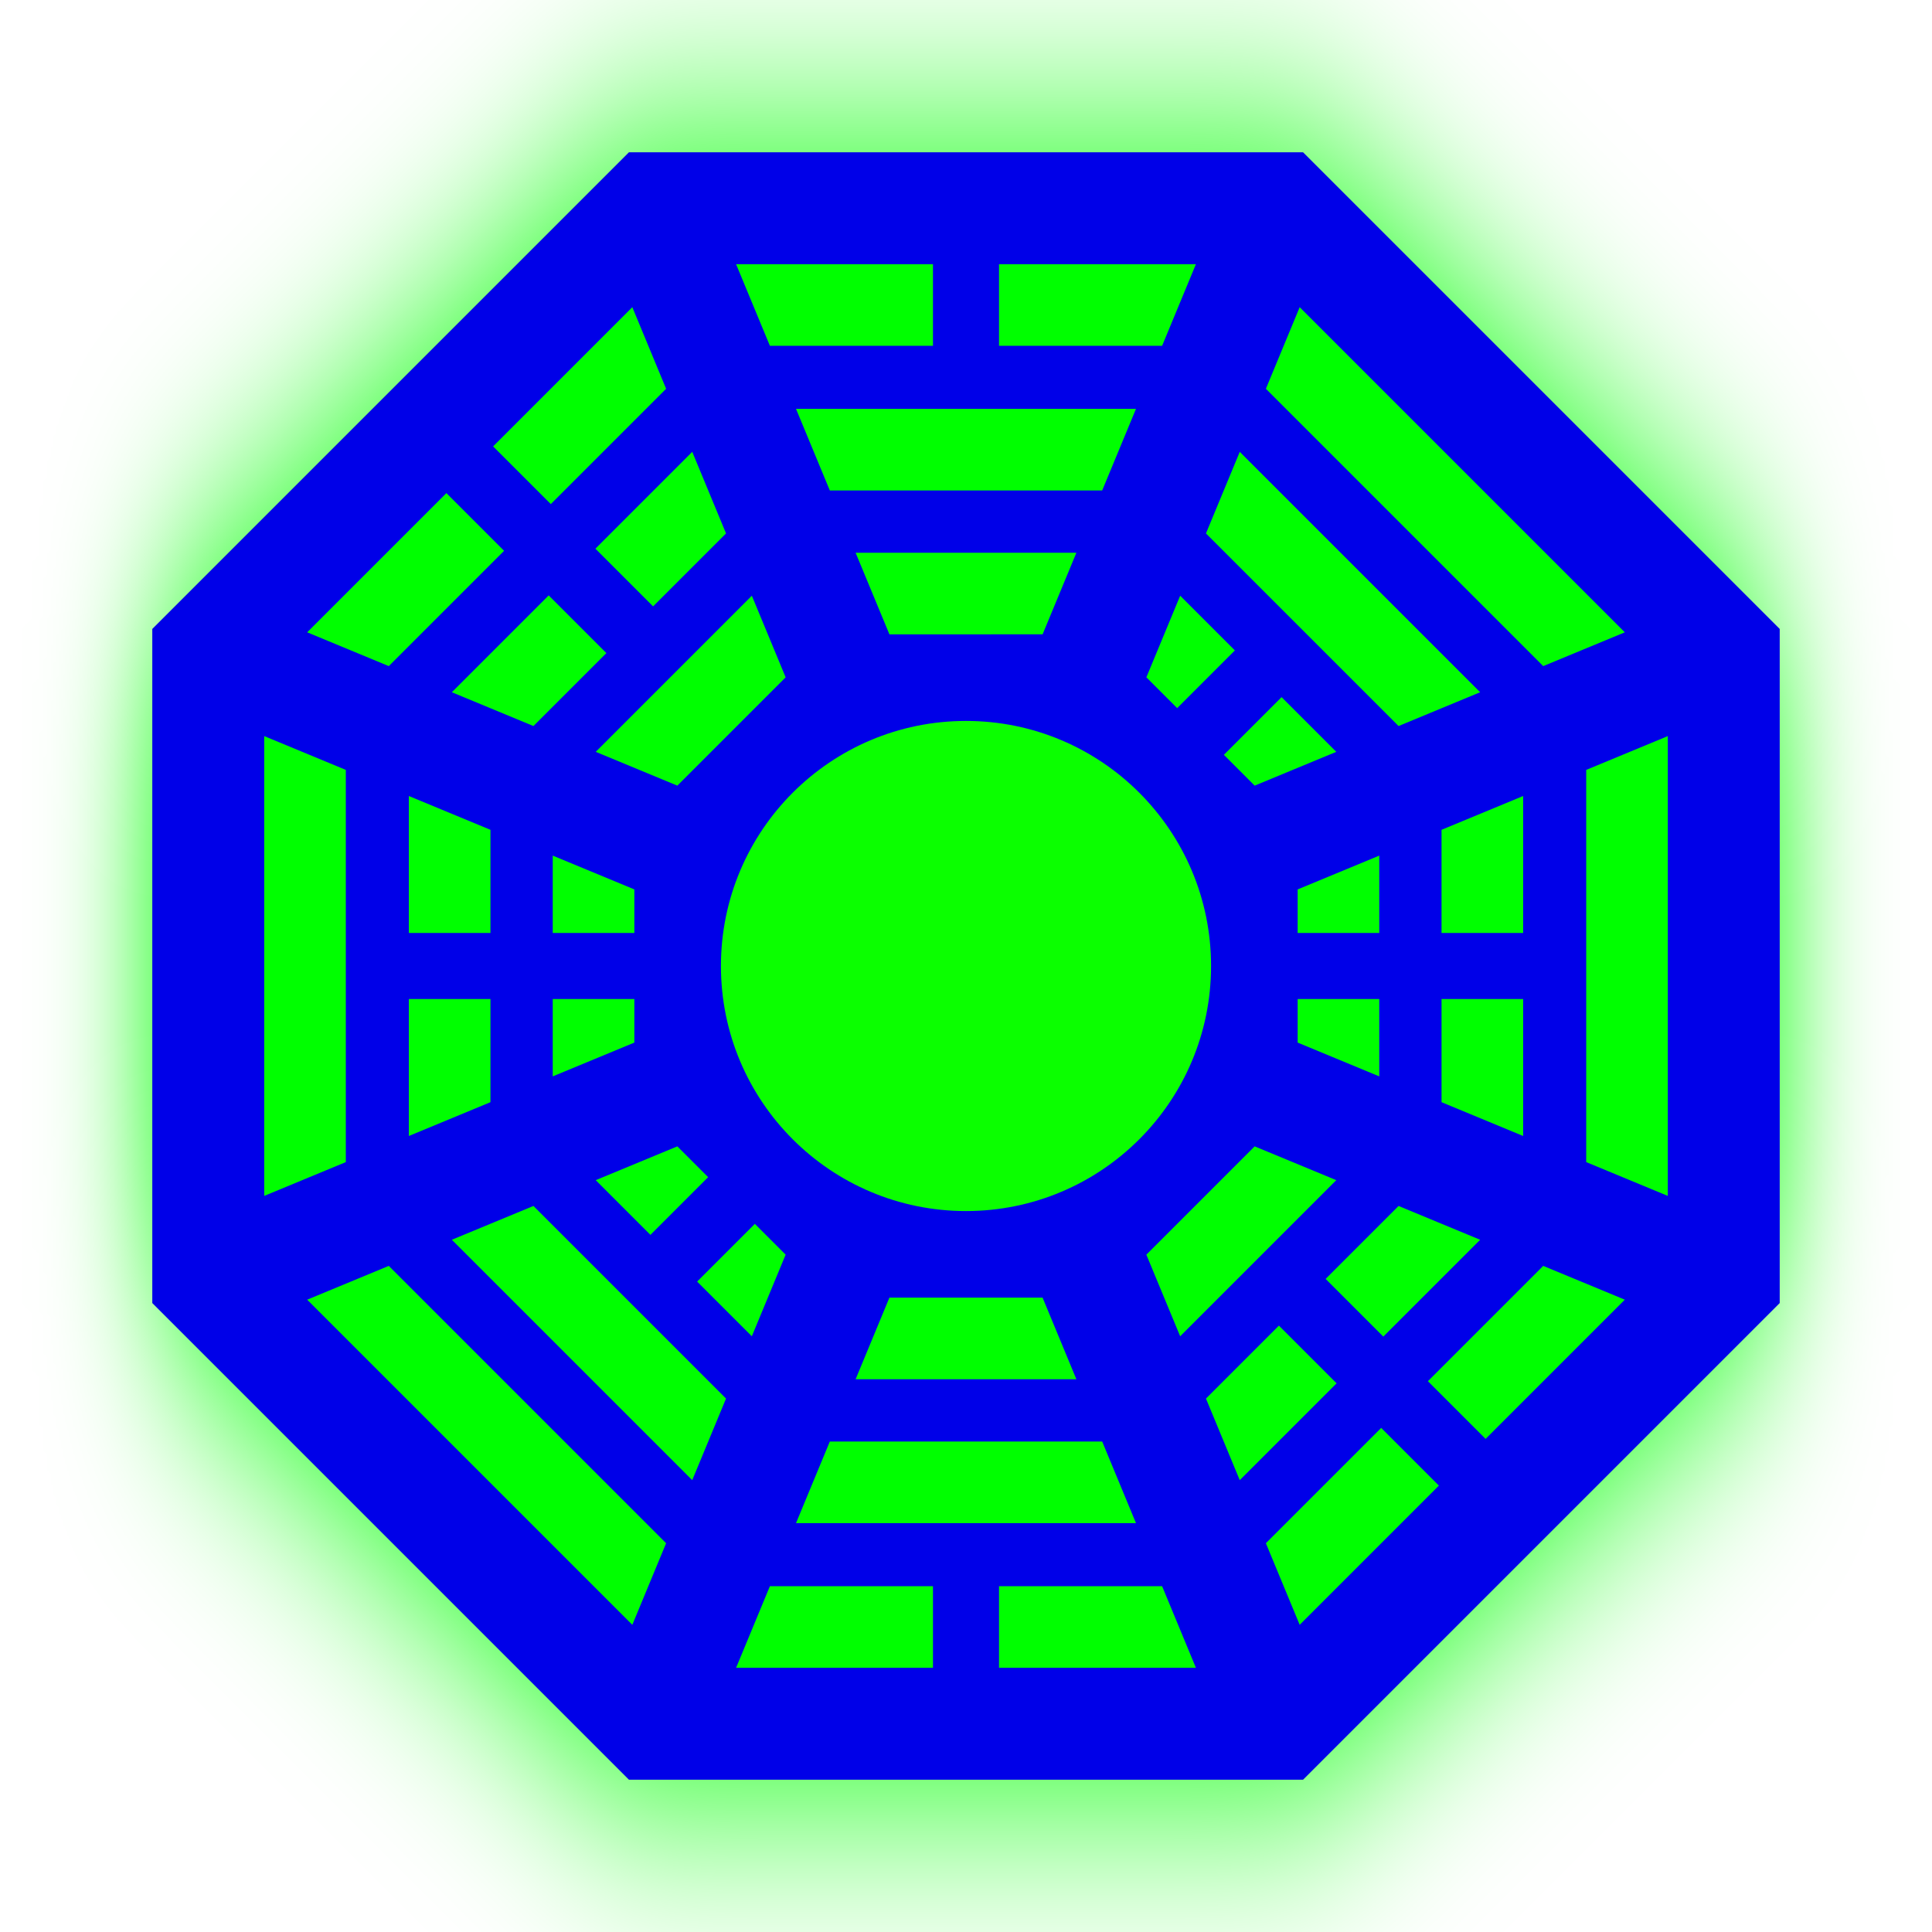
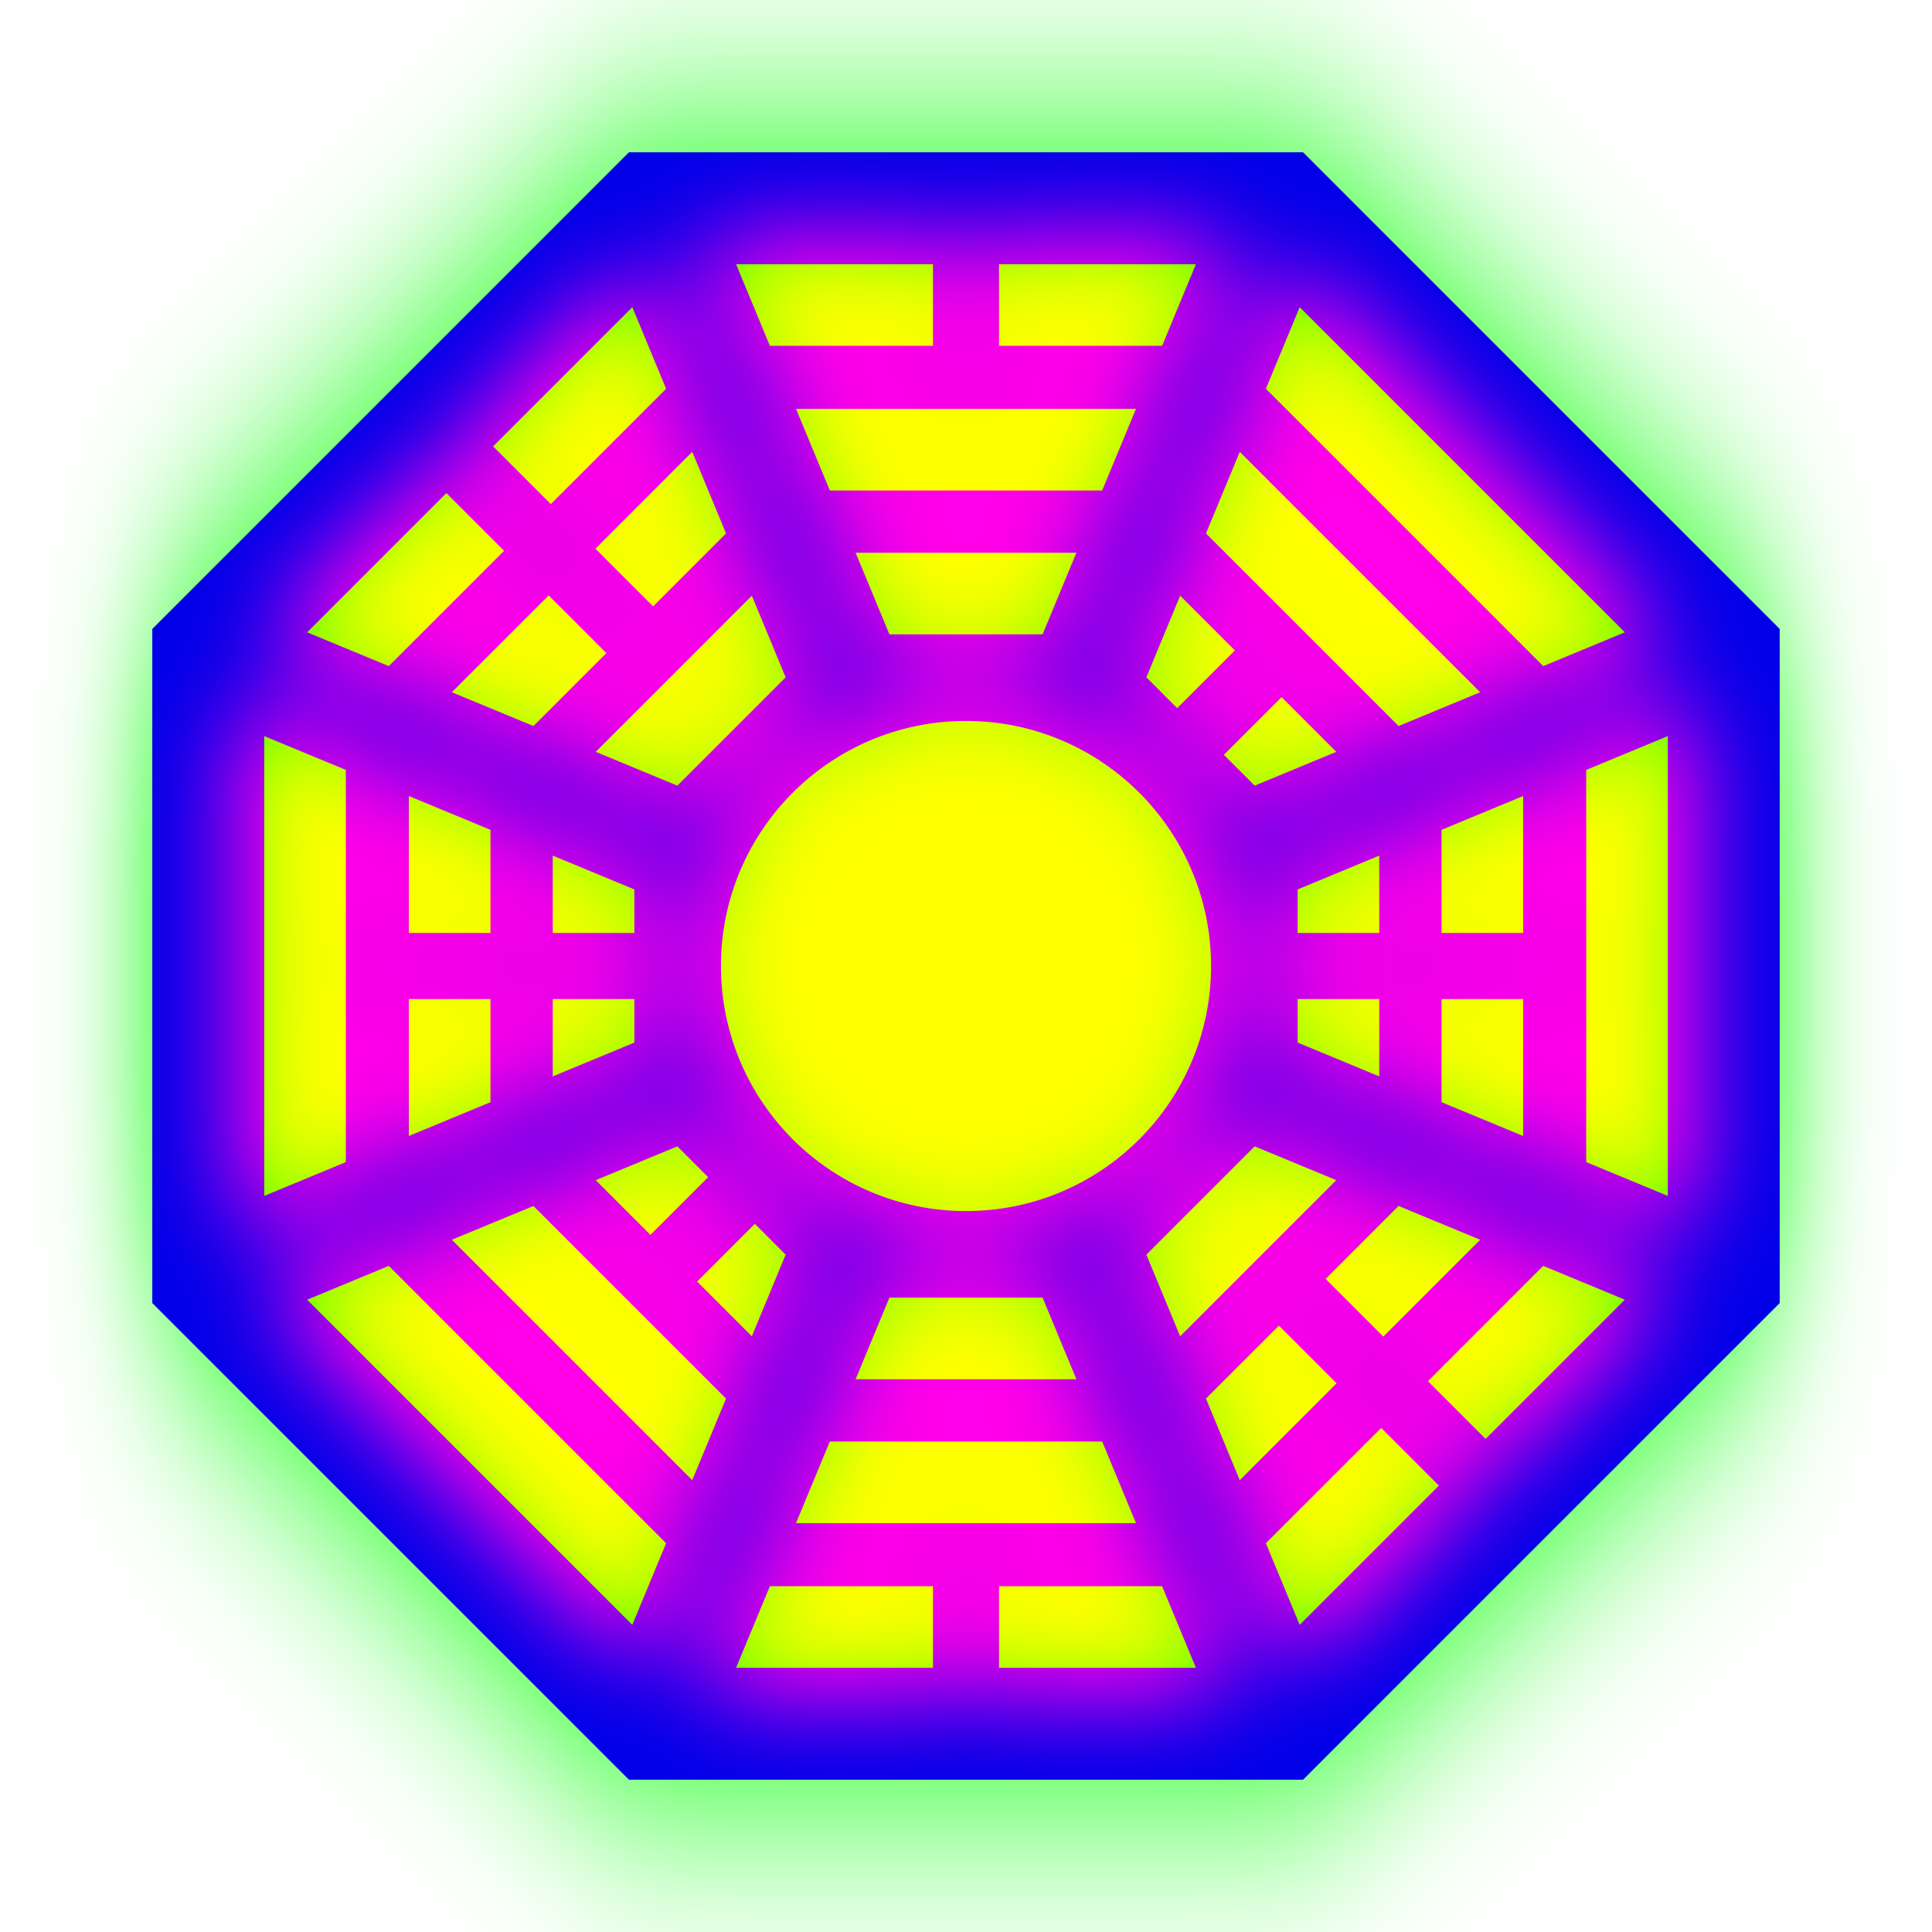
- <svg xmlns="http://www.w3.org/2000/svg" width="516mm" height="516mm" viewBox="0 0 516 516" version="1.1" id="svg8">
+ <svg xmlns="http://www.w3.org/2000/svg" width="516mm" height="516mm" viewBox="0 0 516 516" version="1.1" id="svg8" enable-background="new">
  <defs id="defs2">
    <filter style="color-interpolation-filters:sRGB" id="filter859" x="-0.148" width="1.295" y="-0.148" height="1.295">
      <feGaussianBlur stdDeviation="26.731" id="feGaussianBlur861" />
+     </filter>
+     <filter style="color-interpolation-filters:sRGB" id="filter1685">
+       <feBlend mode="screen" in2="BackgroundImage" id="feBlend1687" />
+     </filter>
+     <filter style="color-interpolation-filters:sRGB" id="filter1765" x="-0.084" width="1.168" y="-0.084" height="1.168">
+       <feGaussianBlur stdDeviation="13.121" id="feGaussianBlur1767" />
    </filter>
  </defs>
  <g id="layer1" transform="translate(0,219)">
    <path transform="rotate(22.5,298.0319,108.7757)" d="M 234.345,-175.601 400.68,-106.704 469.578,59.631 400.68,225.965 234.345,294.863 68.011,225.965 -0.887,59.631 68.011,-106.704 Z" id="path825" style="opacity:1;fill:#00ff00;fill-opacity:1;fill-rule:nonzero;stroke:#000000;stroke-width:0.377;stroke-linecap:square;stroke-linejoin:miter;stroke-miterlimit:4;stroke-dasharray:none;stroke-opacity:0;filter:url(#filter859)" />
    <path style="opacity:1;fill:#0000e8;fill-opacity:1;fill-rule:nonzero;stroke:#000000;stroke-width:0.377;stroke-linecap:square;stroke-linejoin:miter;stroke-miterlimit:4;stroke-dasharray:none;stroke-opacity:0" id="path7951" d="M 234.345,-175.601 400.68,-106.704 469.578,59.631 400.68,225.965 234.345,294.863 68.011,225.965 -0.887,59.631 68.011,-106.704 Z" transform="rotate(22.5,298.0319,108.7757)" />
    <path style="opacity:1;fill:#00ff00;fill-opacity:1;fill-rule:nonzero;stroke:#000000;stroke-width:0.32;stroke-linecap:square;stroke-linejoin:miter;stroke-miterlimit:4;stroke-dasharray:none;stroke-opacity:0" d="m 1061.834,107.288 40.284,97.254 h 32.981 l 40.284,-97.254 z m -33.387,13.829 -80.291,80.291 97.254,40.284 23.321,-23.321 z m 180.323,4.4e-4 -40.284,97.254 23.321,23.321 97.253,-40.284 z M 934.326,234.795 v 113.549 l 97.254,-40.284 v -32.981 z m 368.565,4.4e-4 -97.254,40.284 v 32.981 l 97.254,40.284 z m -257.481,106.652 -97.254,40.284 80.292,80.291 40.284,-97.254 z m 146.398,0 -23.321,23.321 40.284,97.254 80.292,-80.291 z m -89.689,37.151 -40.284,97.254 h 113.548 l -40.284,-97.254 z" id="path8214" />
-     <path style="color:#000000;font-style:normal;font-variant:normal;font-weight:normal;font-stretch:normal;font-size:medium;line-height:normal;font-family:sans-serif;font-variant-ligatures:normal;font-variant-position:normal;font-variant-caps:normal;font-variant-numeric:normal;font-variant-alternates:normal;font-feature-settings:normal;text-indent:0;text-align:start;text-decoration:none;text-decoration-line:none;text-decoration-style:solid;text-decoration-color:#000000;letter-spacing:normal;word-spacing:normal;text-transform:none;writing-mode:lr-tb;direction:ltr;text-orientation:mixed;dominant-baseline:auto;baseline-shift:baseline;text-anchor:start;white-space:normal;shape-padding:0;clip-rule:nonzero;display:inline;overflow:visible;visibility:visible;opacity:1;isolation:auto;mix-blend-mode:normal;color-interpolation:sRGB;color-interpolation-filters:linearRGB;solid-color:#000000;solid-opacity:1;vector-effect:none;fill:#00ff00;fill-opacity:1;fill-rule:nonzero;stroke:none;stroke-width:21.794;stroke-linecap:square;stroke-linejoin:miter;stroke-miterlimit:4;stroke-dasharray:none;stroke-dashoffset:0;stroke-opacity:1;color-rendering:auto;image-rendering:auto;shape-rendering:auto;text-rendering:auto;enable-background:accumulate" d="m 196.595,-148.438 9.028,21.795 h 43.557 v -21.795 z m 70.225,0 v 21.795 h 43.557 l 9.028,-21.795 z m -97.939,11.48 -37.182,37.183 15.411,15.411 30.799,-30.799 z m 178.239,0 -9.027,21.794 74.071,74.071 21.795,-9.027 z m -134.52,27.155 9.027,21.795 h 72.747 l 9.028,-21.795 z m -27.715,11.48 -25.867,25.867 15.411,15.411 19.483,-19.483 z m 146.231,5.1e-4 -9.027,21.795 51.439,51.439 21.794,-9.027 z m -211.89,11.02 -37.182,37.182 21.794,9.028 30.799,-30.799 z m 109.292,15.929 9.027,21.794 40.912,-5.1e-4 9.027,-21.794 z m -81.972,11.391 -25.866,25.867 21.795,9.028 19.483,-19.483 z m 54.257,0.089 -41.695,41.695 21.795,9.028 28.928,-28.928 z m 114.397,0 -9.027,21.794 8.227,8.228 15.411,-15.411 z m 27.084,27.085 -15.411,15.41 8.227,8.228 21.794,-9.027 z m -271.719,10.404 -5.2e-4,122.81 21.795,-9.028 v -104.754 z m 374.875,0 -21.794,9.028 v 104.754 l 21.794,9.028 z M 109.198,-6.401 v 36.581 h 21.795 V 2.627 Z m 297.602,5.2e-4 -21.794,9.027 v 27.553 h 21.794 z M 147.627,9.517 v 20.663 h 21.794 v -11.636 z m 220.746,0 -21.794,9.027 v 11.636 h 21.794 z M 109.198,47.82 v 36.581 l 21.795,-9.028 v -27.553 z m 38.428,0 v 20.663 l 21.795,-9.027 v -11.636 z m 198.952,0 v 11.636 l 21.794,9.027 v -20.663 z m 38.429,0 v 27.554 l 21.794,9.027 v -36.581 z m -204.106,39.351 -21.795,9.028 14.611,14.611 15.411,-15.411 z m 154.197,0 -28.928,28.928 9.027,21.794 41.695,-41.695 z m -192.626,15.918 -21.795,9.027 64.206,64.205 9.027,-21.794 z m 231.054,0 -19.483,19.483 15.411,15.411 25.867,-25.866 z m -171.925,4.783 -15.411,15.411 14.611,14.61 9.028,-21.795 z m -97.765,11.22 -21.795,9.028 86.839,86.838 9.027,-21.794 z m 308.326,5.1e-4 -30.799,30.799 15.412,15.411 37.183,-37.183 z m -174.619,8.486 -9.028,21.795 h 58.967 l -9.027,-21.795 z m 104.027,7.466 -19.483,19.483 9.027,21.794 25.866,-25.866 z m 27.32,27.319 -30.799,30.799 9.028,21.794 37.182,-37.182 z m -74.517,3.643 -72.747,5.3e-4 -9.027,21.794 h 90.802 z m -27.553,38.636 v 21.795 h 52.585 l -9.028,-21.795 z m -61.197,5.3e-4 -9.027,21.794 h 52.585 v -21.794 z" id="path7957" />
-     <circle style="opacity:1;fill:#0bff00;fill-opacity:1;fill-rule:nonzero;stroke:none;stroke-width:28.475;stroke-linecap:square;stroke-linejoin:miter;stroke-miterlimit:4;stroke-dasharray:none;stroke-opacity:1" id="path8018" cx="258" cy="39" r="65.451" />
+   </g>
+   <g id="layer4" style="display:inline">
+     <circle transform="translate(0,219)" style="opacity:1;fill:#0bff00;fill-opacity:1;fill-rule:nonzero;stroke:none;stroke-width:28.475;stroke-linecap:square;stroke-linejoin:miter;stroke-miterlimit:4;stroke-dasharray:none;stroke-opacity:1" id="path8018" cx="258" cy="39" r="65.451" />
+     <path transform="translate(0,219)" style="color:#000000;font-style:normal;font-variant:normal;font-weight:normal;font-stretch:normal;font-size:medium;line-height:normal;font-family:sans-serif;font-variant-ligatures:normal;font-variant-position:normal;font-variant-caps:normal;font-variant-numeric:normal;font-variant-alternates:normal;font-feature-settings:normal;text-indent:0;text-align:start;text-decoration:none;text-decoration-line:none;text-decoration-style:solid;text-decoration-color:#000000;letter-spacing:normal;word-spacing:normal;text-transform:none;writing-mode:lr-tb;direction:ltr;text-orientation:mixed;dominant-baseline:auto;baseline-shift:baseline;text-anchor:start;white-space:normal;shape-padding:0;clip-rule:nonzero;display:inline;overflow:visible;visibility:visible;opacity:1;isolation:auto;mix-blend-mode:normal;color-interpolation:sRGB;color-interpolation-filters:linearRGB;solid-color:#000000;solid-opacity:1;vector-effect:none;fill:#00ff00;fill-opacity:1;fill-rule:nonzero;stroke:none;stroke-width:21.794;stroke-linecap:square;stroke-linejoin:miter;stroke-miterlimit:4;stroke-dasharray:none;stroke-dashoffset:0;stroke-opacity:1;color-rendering:auto;image-rendering:auto;shape-rendering:auto;text-rendering:auto;enable-background:accumulate" d="m 196.595,-148.438 9.028,21.795 h 43.557 v -21.795 z m 70.225,0 v 21.795 h 43.557 l 9.028,-21.795 z m -97.939,11.48 -37.182,37.183 15.411,15.411 30.799,-30.799 z m 178.239,0 -9.027,21.794 74.071,74.071 21.795,-9.027 z m -134.52,27.155 9.027,21.795 h 72.747 l 9.028,-21.795 z m -27.715,11.48 -25.867,25.867 15.411,15.411 19.483,-19.483 z m 146.231,5.1e-4 -9.027,21.795 51.439,51.439 21.794,-9.027 z m -211.89,11.02 -37.182,37.182 21.794,9.028 30.799,-30.799 z m 109.292,15.929 9.027,21.794 40.912,-5.1e-4 9.027,-21.794 z m -81.972,11.391 -25.866,25.867 21.795,9.028 19.483,-19.483 z m 54.257,0.089 -41.695,41.695 21.795,9.028 28.928,-28.928 z m 114.397,0 -9.027,21.794 8.227,8.228 15.411,-15.411 z m 27.084,27.085 -15.411,15.41 8.227,8.228 21.794,-9.027 z m -271.719,10.404 -5.2e-4,122.81 21.795,-9.028 v -104.754 z m 374.875,0 -21.794,9.028 v 104.754 l 21.794,9.028 z M 109.198,-6.401 v 36.581 h 21.795 V 2.627 Z m 297.602,5.2e-4 -21.794,9.027 v 27.553 h 21.794 z M 147.627,9.517 v 20.663 h 21.794 v -11.636 z m 220.746,0 -21.794,9.027 v 11.636 h 21.794 z M 109.198,47.82 v 36.581 l 21.795,-9.028 v -27.553 z m 38.428,0 v 20.663 l 21.795,-9.027 v -11.636 z m 198.952,0 v 11.636 l 21.794,9.027 v -20.663 z m 38.429,0 v 27.554 l 21.794,9.027 v -36.581 z m -204.106,39.351 -21.795,9.028 14.611,14.611 15.411,-15.411 z m 154.197,0 -28.928,28.928 9.027,21.794 41.695,-41.695 z m -192.626,15.918 -21.795,9.027 64.206,64.205 9.027,-21.794 z m 231.054,0 -19.483,19.483 15.411,15.411 25.867,-25.866 z m -171.925,4.783 -15.411,15.411 14.611,14.61 9.028,-21.795 z m -97.765,11.22 -21.795,9.028 86.839,86.838 9.027,-21.794 z m 308.326,5.1e-4 -30.799,30.799 15.412,15.411 37.183,-37.183 z m -174.619,8.486 -9.028,21.795 h 58.967 l -9.027,-21.795 z m 104.027,7.466 -19.483,19.483 9.027,21.794 25.866,-25.866 z m 27.32,27.319 -30.799,30.799 9.028,21.794 37.182,-37.182 z m -74.517,3.643 -72.747,5.3e-4 -9.027,21.794 h 90.802 z m -27.553,38.636 v 21.795 h 52.585 l -9.028,-21.795 z m -61.197,5.3e-4 -9.027,21.794 h 52.585 v -21.794 z" id="path7957" />
+   </g>
+   <g id="layer3" style="display:inline;filter:url(#filter1685)">
+     <path id="path8018-5" style="opacity:1;fill:#ff0000;fill-opacity:1;fill-rule:nonzero;stroke:#ff0000;stroke-width:17;stroke-linecap:round;stroke-linejoin:round;stroke-miterlimit:4;stroke-dasharray:none;stroke-opacity:1;paint-order:stroke fill markers;filter:url(#filter1765)" d="M 323.451,258 A 65.451,65.451 0 0 1 258,323.451 65.451,65.451 0 0 1 192.549,258 65.451,65.451 0 0 1 258,192.549 65.451,65.451 0 0 1 323.451,258 Z M 196.595,70.562 l 9.028,21.795 h 43.557 V 70.562 Z m 70.225,0 v 21.795 h 43.557 l 9.028,-21.795 z m -97.939,11.48 -37.182,37.183 15.411,15.411 30.799,-30.799 z m 178.239,0 -9.027,21.794 74.071,74.071 21.795,-9.027 z m -134.521,27.155 9.027,21.795 h 72.747 l 9.028,-21.795 z m -27.715,11.48 -25.867,25.867 15.411,15.411 19.483,-19.483 z m 146.231,5.2e-4 -9.027,21.795 51.439,51.439 21.795,-9.027 z m -211.891,11.02 -37.182,37.182 21.794,9.028 30.799,-30.799 z m 109.292,15.929 9.027,21.794 40.912,-5.3e-4 9.027,-21.794 z m -81.972,11.391 -25.866,25.867 21.795,9.028 19.483,-19.483 z m 54.257,0.089 -41.695,41.695 21.795,9.028 28.928,-28.928 z m 114.397,0 -9.027,21.794 8.227,8.228 15.411,-15.411 z m 27.084,27.085 -15.411,15.41 8.227,8.228 21.794,-9.027 z m -271.719,10.404 -5.2e-4,122.81 21.795,-9.028 v -104.754 z m 374.875,0 -21.795,9.028 v 104.754 l 21.795,9.028 z m -336.24,16.004 v 36.581 h 21.795 v -27.553 z m 297.603,5.3e-4 -21.794,9.027 v 27.553 h 21.794 z m -259.174,15.917 v 20.663 h 21.794 v -11.636 z m 220.746,0 -21.794,9.027 v 11.636 h 21.794 z m -259.175,38.303 v 36.581 l 21.795,-9.028 v -27.553 z m 38.428,0 v 20.663 l 21.795,-9.027 v -11.636 z m 198.952,0 v 11.636 l 21.794,9.027 v -20.663 z m 38.429,0 v 27.554 l 21.794,9.027 v -36.581 z m -204.106,39.351 -21.795,9.028 14.611,14.611 15.411,-15.411 z m 154.197,0 -28.928,28.928 9.027,21.794 41.695,-41.695 z m -192.626,15.918 -21.795,9.027 64.206,64.205 9.027,-21.794 z m 231.054,0 -19.483,19.483 15.411,15.411 25.867,-25.866 z m -171.925,4.783 -15.411,15.411 14.611,14.611 9.028,-21.795 z m -97.765,11.22 -21.795,9.028 86.839,86.838 9.027,-21.794 z m 308.326,0 -30.799,30.799 15.412,15.411 37.183,-37.183 z m -174.619,8.486 -9.028,21.795 h 58.967 l -9.027,-21.795 z m 104.027,7.466 -19.483,19.483 9.027,21.794 25.866,-25.866 z m 27.32,27.319 -30.799,30.799 9.028,21.794 37.182,-37.182 z m -74.517,3.643 h -72.747 l -9.027,21.794 h 90.802 z m -27.553,38.636 v 21.795 h 52.585 l -9.028,-21.795 z m -61.197,0 -9.027,21.794 h 52.585 v -21.794 z" />
  </g>
</svg>
